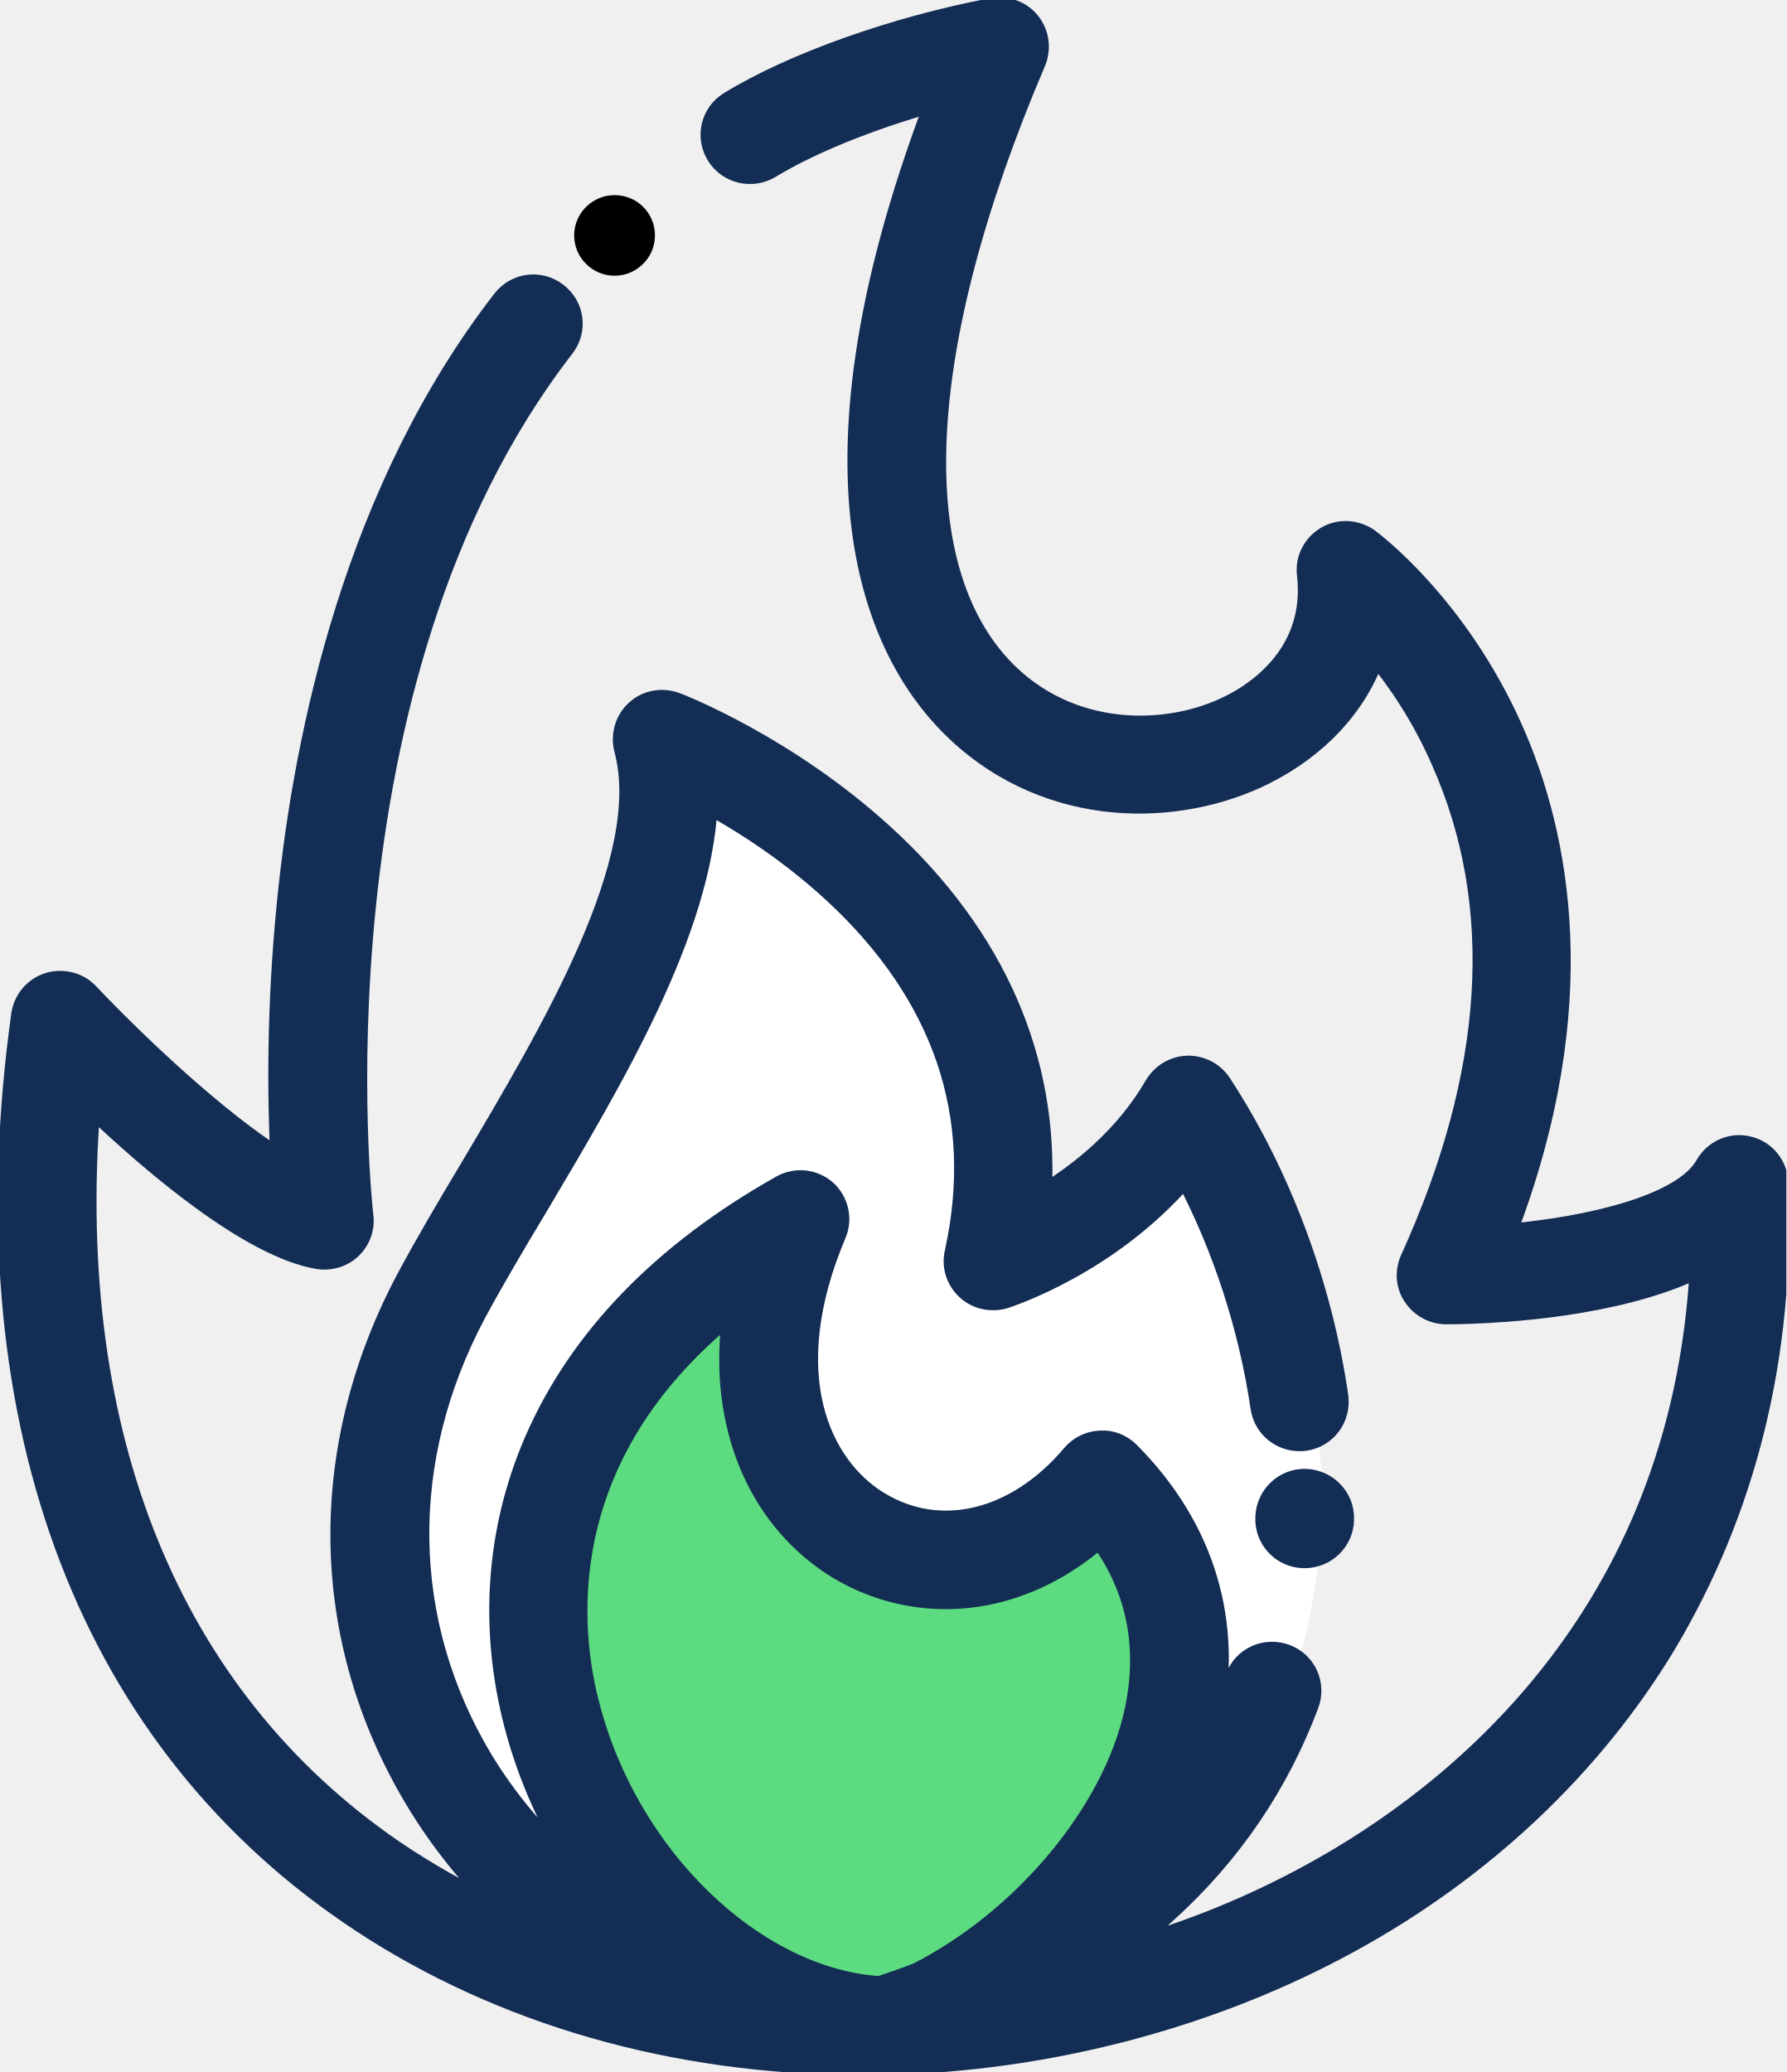
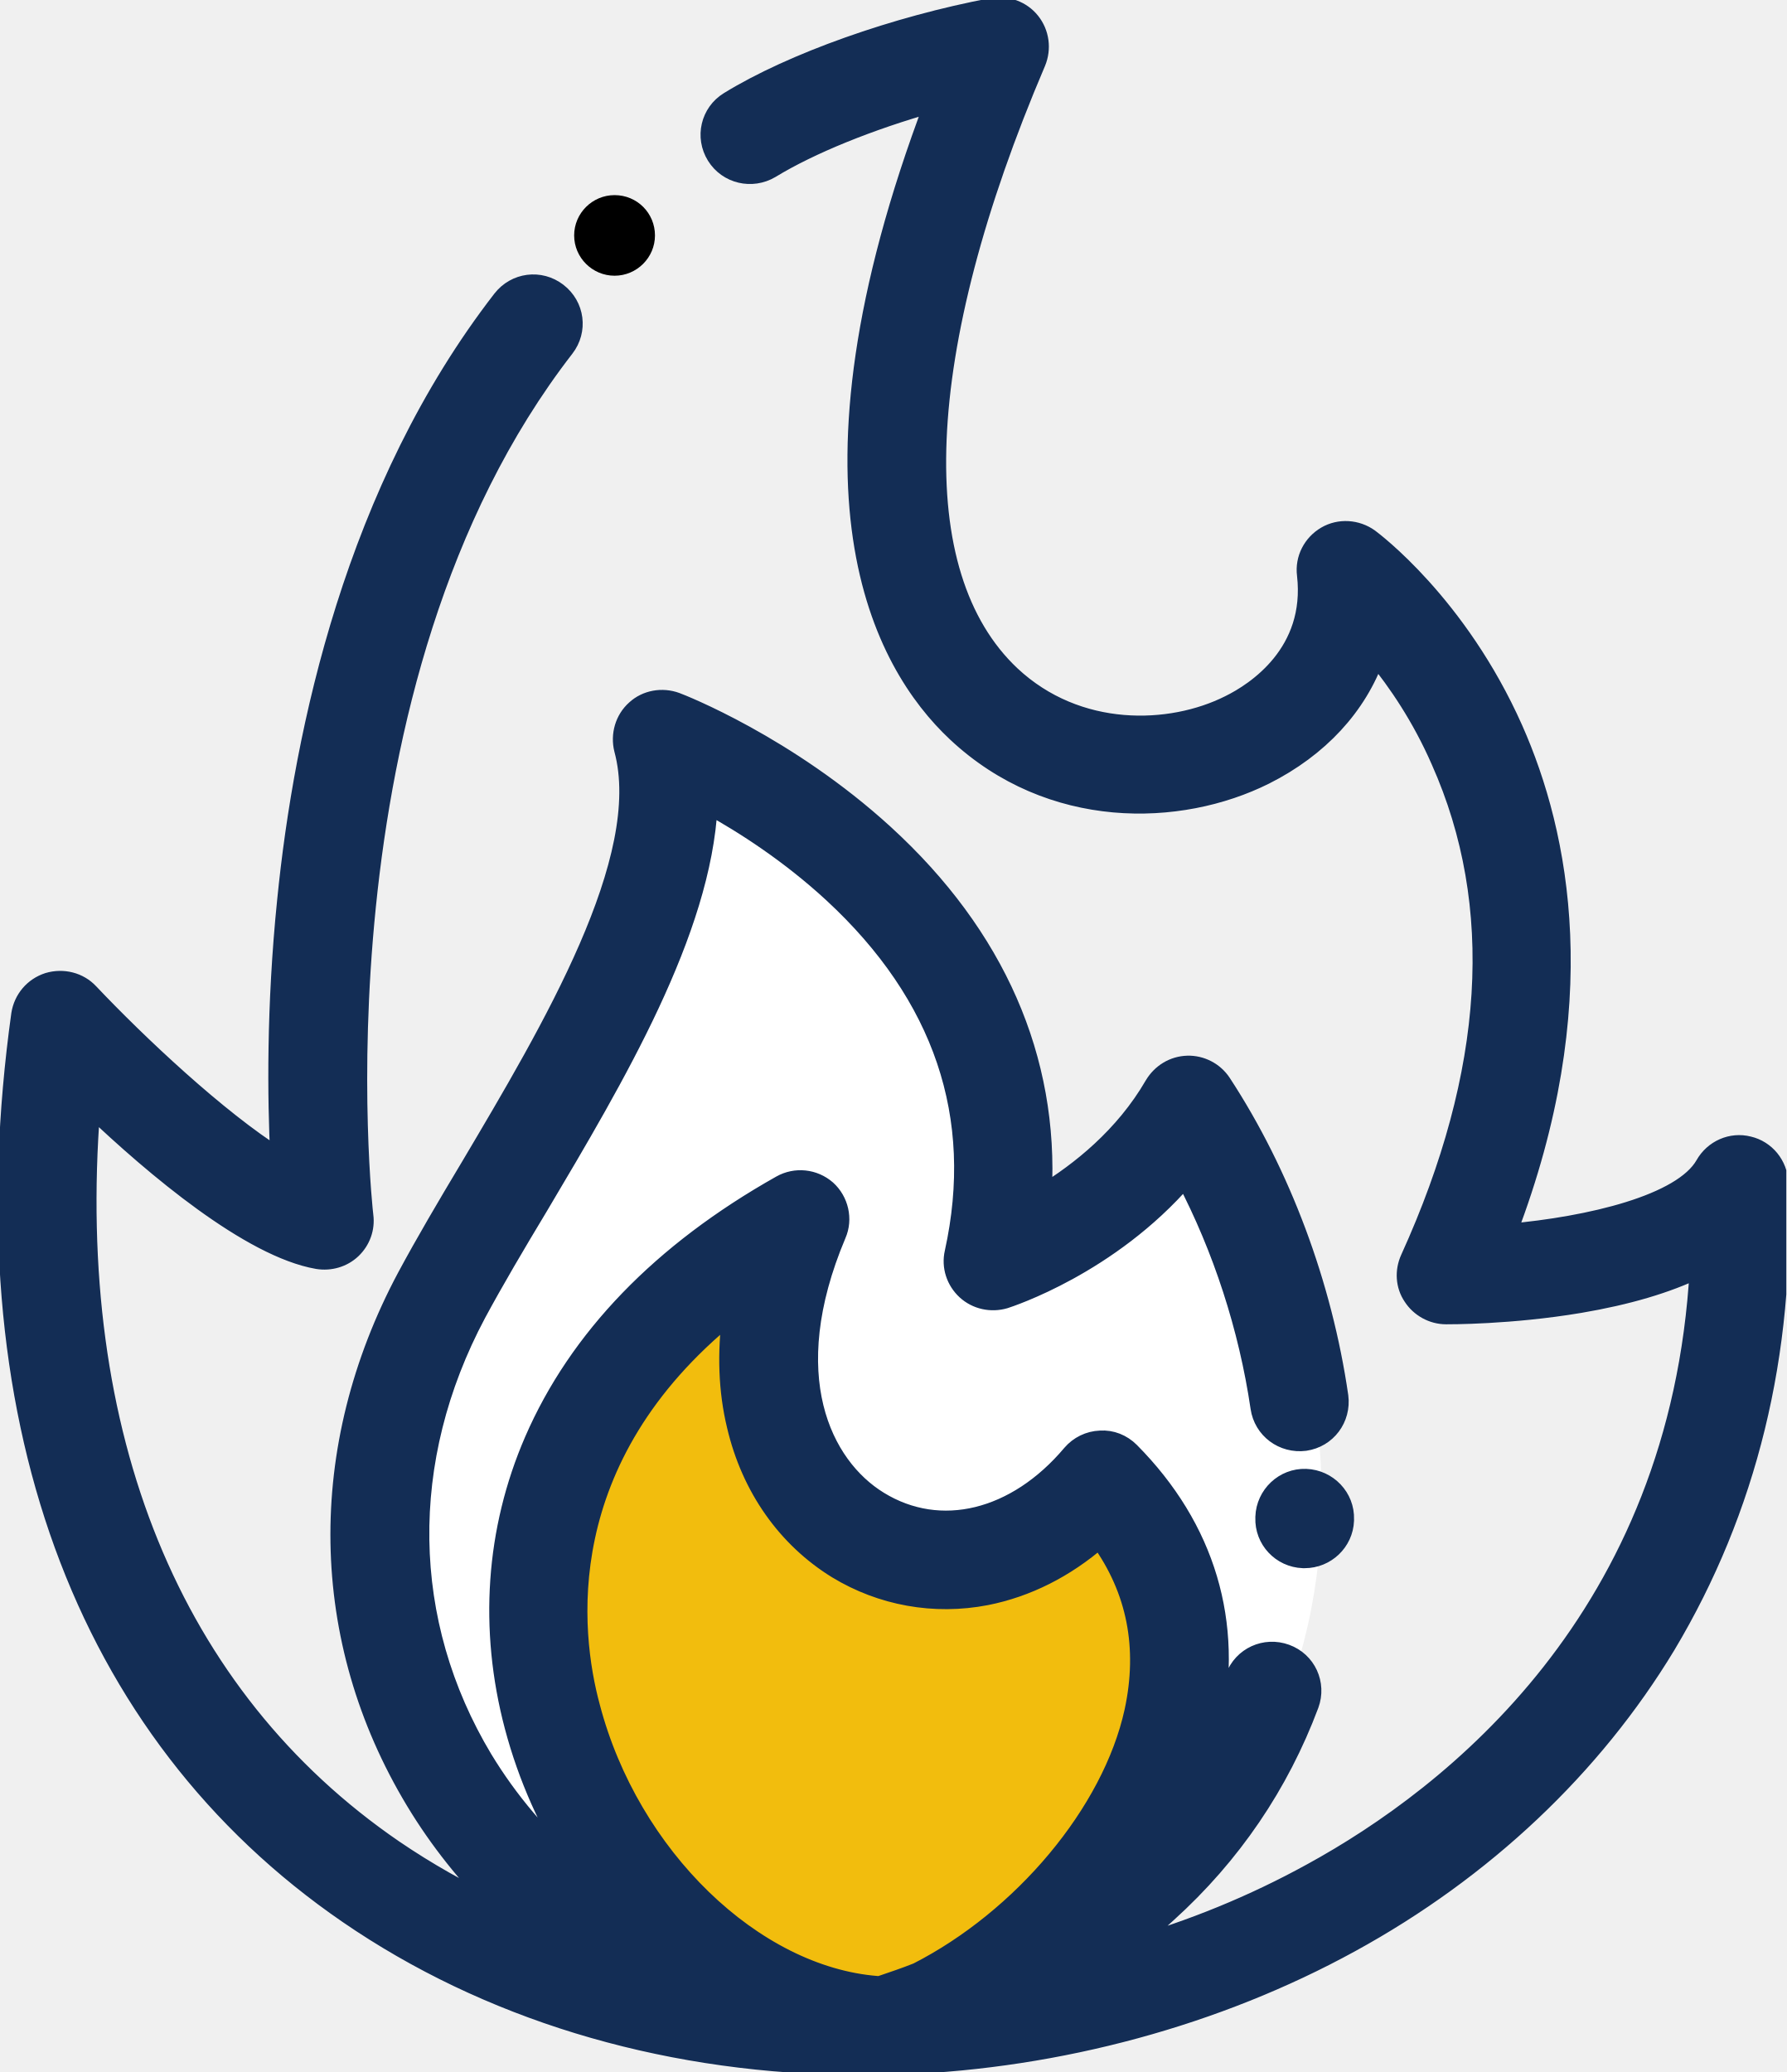
<svg xmlns="http://www.w3.org/2000/svg" width="50" height="58" viewBox="0 0 50 58" fill="none">
  <g clip-path="url(#clip0)">
    <path d="M28.218 35.308C30.48 25.062 18.966 20.672 18.966 20.672C20.154 25.107 15.178 31.798 12.791 36.255C7.543 46.073 14.985 56.635 25.13 56.702C17.044 56.319 9.387 41.706 22.834 34.145C19.407 42.247 26.917 46.592 31.282 41.435C36.27 46.445 31.837 53.577 26.578 56.228C40.07 50.992 38.102 37.655 33.703 30.929C31.803 34.191 28.218 35.308 28.218 35.308Z" fill="white" />
-     <path d="M30.819 41.424C26.453 46.592 18.943 42.236 22.37 34.134C8.934 41.706 16.591 56.319 24.677 56.702H24.756C25.22 56.556 25.673 56.386 26.114 56.217C31.373 53.565 35.806 46.445 30.819 41.424Z" fill="#5DDB80" />
+     <path d="M30.819 41.424C26.453 46.592 18.943 42.236 22.37 34.134C8.934 41.706 16.591 56.319 24.677 56.702H24.756C25.22 56.556 25.673 56.386 26.114 56.217C31.373 53.565 35.806 46.445 30.819 41.424Z" fill="#f2bd0d" />
    <path d="M49.808 33.108C49.785 32.6 49.434 32.171 48.948 32.058C48.462 31.934 47.953 32.16 47.704 32.6C47.082 33.694 44.503 34.304 42.208 34.507C44.65 28.12 43.689 23.358 42.377 20.402C40.816 16.892 38.43 15.121 38.34 15.053C37.978 14.793 37.491 14.76 37.107 14.985C36.722 15.211 36.496 15.64 36.553 16.091C36.801 18.269 35.139 19.352 34.404 19.713C32.764 20.537 30.163 20.627 28.308 18.89C25.311 16.069 25.571 9.828 29.02 1.749C29.179 1.365 29.122 0.925 28.862 0.598C28.602 0.271 28.183 0.124 27.776 0.192C25.073 0.7 22.167 1.727 20.391 2.821C19.86 3.148 19.701 3.837 20.029 4.367C20.357 4.897 21.047 5.055 21.579 4.739C22.687 4.062 24.361 3.385 26.125 2.889C22.009 13.755 24.689 18.574 26.759 20.515C29.405 22.997 33.013 22.907 35.41 21.711C36.937 20.943 38.012 19.77 38.509 18.37C39.097 19.093 39.765 20.063 40.307 21.304C42.106 25.344 41.812 30.027 39.448 35.229C39.29 35.579 39.312 35.985 39.527 36.301C39.731 36.617 40.093 36.82 40.477 36.82C40.545 36.82 42.275 36.831 44.221 36.504C45.555 36.278 46.663 35.951 47.546 35.522C47.003 45.272 40.647 50.248 36.711 52.403C35.071 53.306 33.329 54.017 31.531 54.525C31.938 54.22 32.323 53.904 32.685 53.565C34.494 51.929 35.829 49.955 36.666 47.72C36.881 47.133 36.587 46.49 35.998 46.276C35.41 46.062 34.766 46.355 34.551 46.942C34.37 47.416 34.166 47.878 33.94 48.318C34.562 45.43 33.77 42.767 31.644 40.623C31.418 40.397 31.113 40.273 30.796 40.295C30.479 40.307 30.185 40.453 29.982 40.69C28.432 42.53 26.317 43.049 24.61 41.999C23.026 41.029 21.771 38.501 23.433 34.563C23.626 34.123 23.501 33.604 23.151 33.288C22.789 32.972 22.269 32.916 21.85 33.153C18.503 35.037 16.173 37.452 14.929 40.318C13.843 42.823 13.651 45.599 14.374 48.33C14.748 49.74 15.347 51.094 16.15 52.324C15.132 51.444 14.25 50.406 13.537 49.232C11.242 45.407 11.174 40.871 13.357 36.775C13.843 35.872 14.442 34.856 15.087 33.785C17.258 30.128 19.656 26.078 19.837 22.546C20.821 23.087 22.099 23.911 23.298 25.017C26.385 27.872 27.528 31.257 26.691 35.06C26.6 35.455 26.736 35.861 27.03 36.132C27.324 36.402 27.742 36.493 28.127 36.38C28.263 36.335 31.056 35.432 33.171 32.983C34.2 34.947 34.924 37.17 35.252 39.404C35.343 40.025 35.908 40.442 36.53 40.363C37.152 40.273 37.571 39.709 37.491 39.088C37.039 35.962 35.874 32.848 34.212 30.309C33.997 29.982 33.623 29.79 33.239 29.801C32.843 29.812 32.492 30.027 32.289 30.365C31.452 31.81 30.208 32.791 29.19 33.412C29.394 29.643 27.89 26.19 24.768 23.335C22.042 20.842 19.057 19.679 18.932 19.634C18.536 19.488 18.084 19.567 17.779 19.849C17.462 20.131 17.338 20.571 17.439 20.977C18.265 24.035 15.415 28.82 13.142 32.656C12.486 33.751 11.875 34.789 11.366 35.737C8.799 40.544 8.878 45.892 11.604 50.417C12.271 51.523 13.074 52.527 13.979 53.419C12.949 52.945 11.954 52.381 11.027 51.749C4.806 47.483 1.843 40.171 2.556 31.009C4.32 32.69 7.001 34.947 8.889 35.274C9.24 35.33 9.602 35.229 9.862 34.981C10.122 34.732 10.246 34.383 10.201 34.033C10.179 33.886 8.539 19.149 15.822 9.749C16.207 9.253 16.116 8.553 15.618 8.17C15.121 7.786 14.42 7.876 14.035 8.373C9.918 13.688 8.482 20.458 8.007 25.209C7.702 28.199 7.736 30.76 7.815 32.397C6.107 31.325 3.856 29.203 2.511 27.781C2.217 27.465 1.764 27.353 1.346 27.477C0.927 27.612 0.633 27.962 0.565 28.391C-0.984 39.517 2.273 48.476 9.737 53.599C13.617 56.262 18.401 57.729 23.569 57.831C23.75 57.831 23.942 57.842 24.123 57.842C24.327 57.842 24.53 57.842 24.734 57.831C24.825 57.831 24.915 57.842 25.017 57.842C25.096 57.842 25.164 57.831 25.243 57.819C29.654 57.65 34.065 56.454 37.808 54.401C41.54 52.358 44.594 49.469 46.652 46.062C48.925 42.259 50 37.903 49.808 33.108ZM20.47 36.775C20.323 37.869 20.357 38.93 20.595 39.912C21.002 41.65 22.009 43.071 23.422 43.94C24.666 44.696 26.148 44.967 27.607 44.685C28.749 44.459 29.823 43.918 30.773 43.094C31.791 44.504 32.108 46.118 31.724 47.901C31.101 50.744 28.591 53.701 25.673 55.19C25.334 55.326 24.994 55.439 24.632 55.563C24.61 55.563 24.576 55.563 24.553 55.563C21.104 55.292 17.643 51.963 16.546 47.777C15.98 45.689 15.438 40.837 20.47 36.775Z" fill="#132D55" stroke="#132D55" stroke-width="0.5" stroke-miterlimit="10" />
    <path d="M35.388 42.462V42.485C35.365 43.105 35.851 43.624 36.473 43.647C36.485 43.647 36.496 43.647 36.519 43.647C37.118 43.647 37.627 43.173 37.65 42.563V42.53C37.672 41.909 37.175 41.39 36.553 41.367C35.931 41.345 35.41 41.841 35.388 42.462Z" fill="#132D55" stroke="#132D55" stroke-width="0.5" stroke-miterlimit="10" />
    <path d="M18.333 6.59C18.333 7.211 17.824 7.718 17.202 7.718C16.58 7.718 16.071 7.211 16.071 6.59C16.071 5.969 16.58 5.462 17.202 5.462C17.836 5.462 18.333 5.969 18.333 6.59Z" fill="black" />
  </g>
  <defs>
    <clipPath id="clip0">
      <rect width="50" height="58" fill="white" />
    </clipPath>
  </defs>
</svg>
